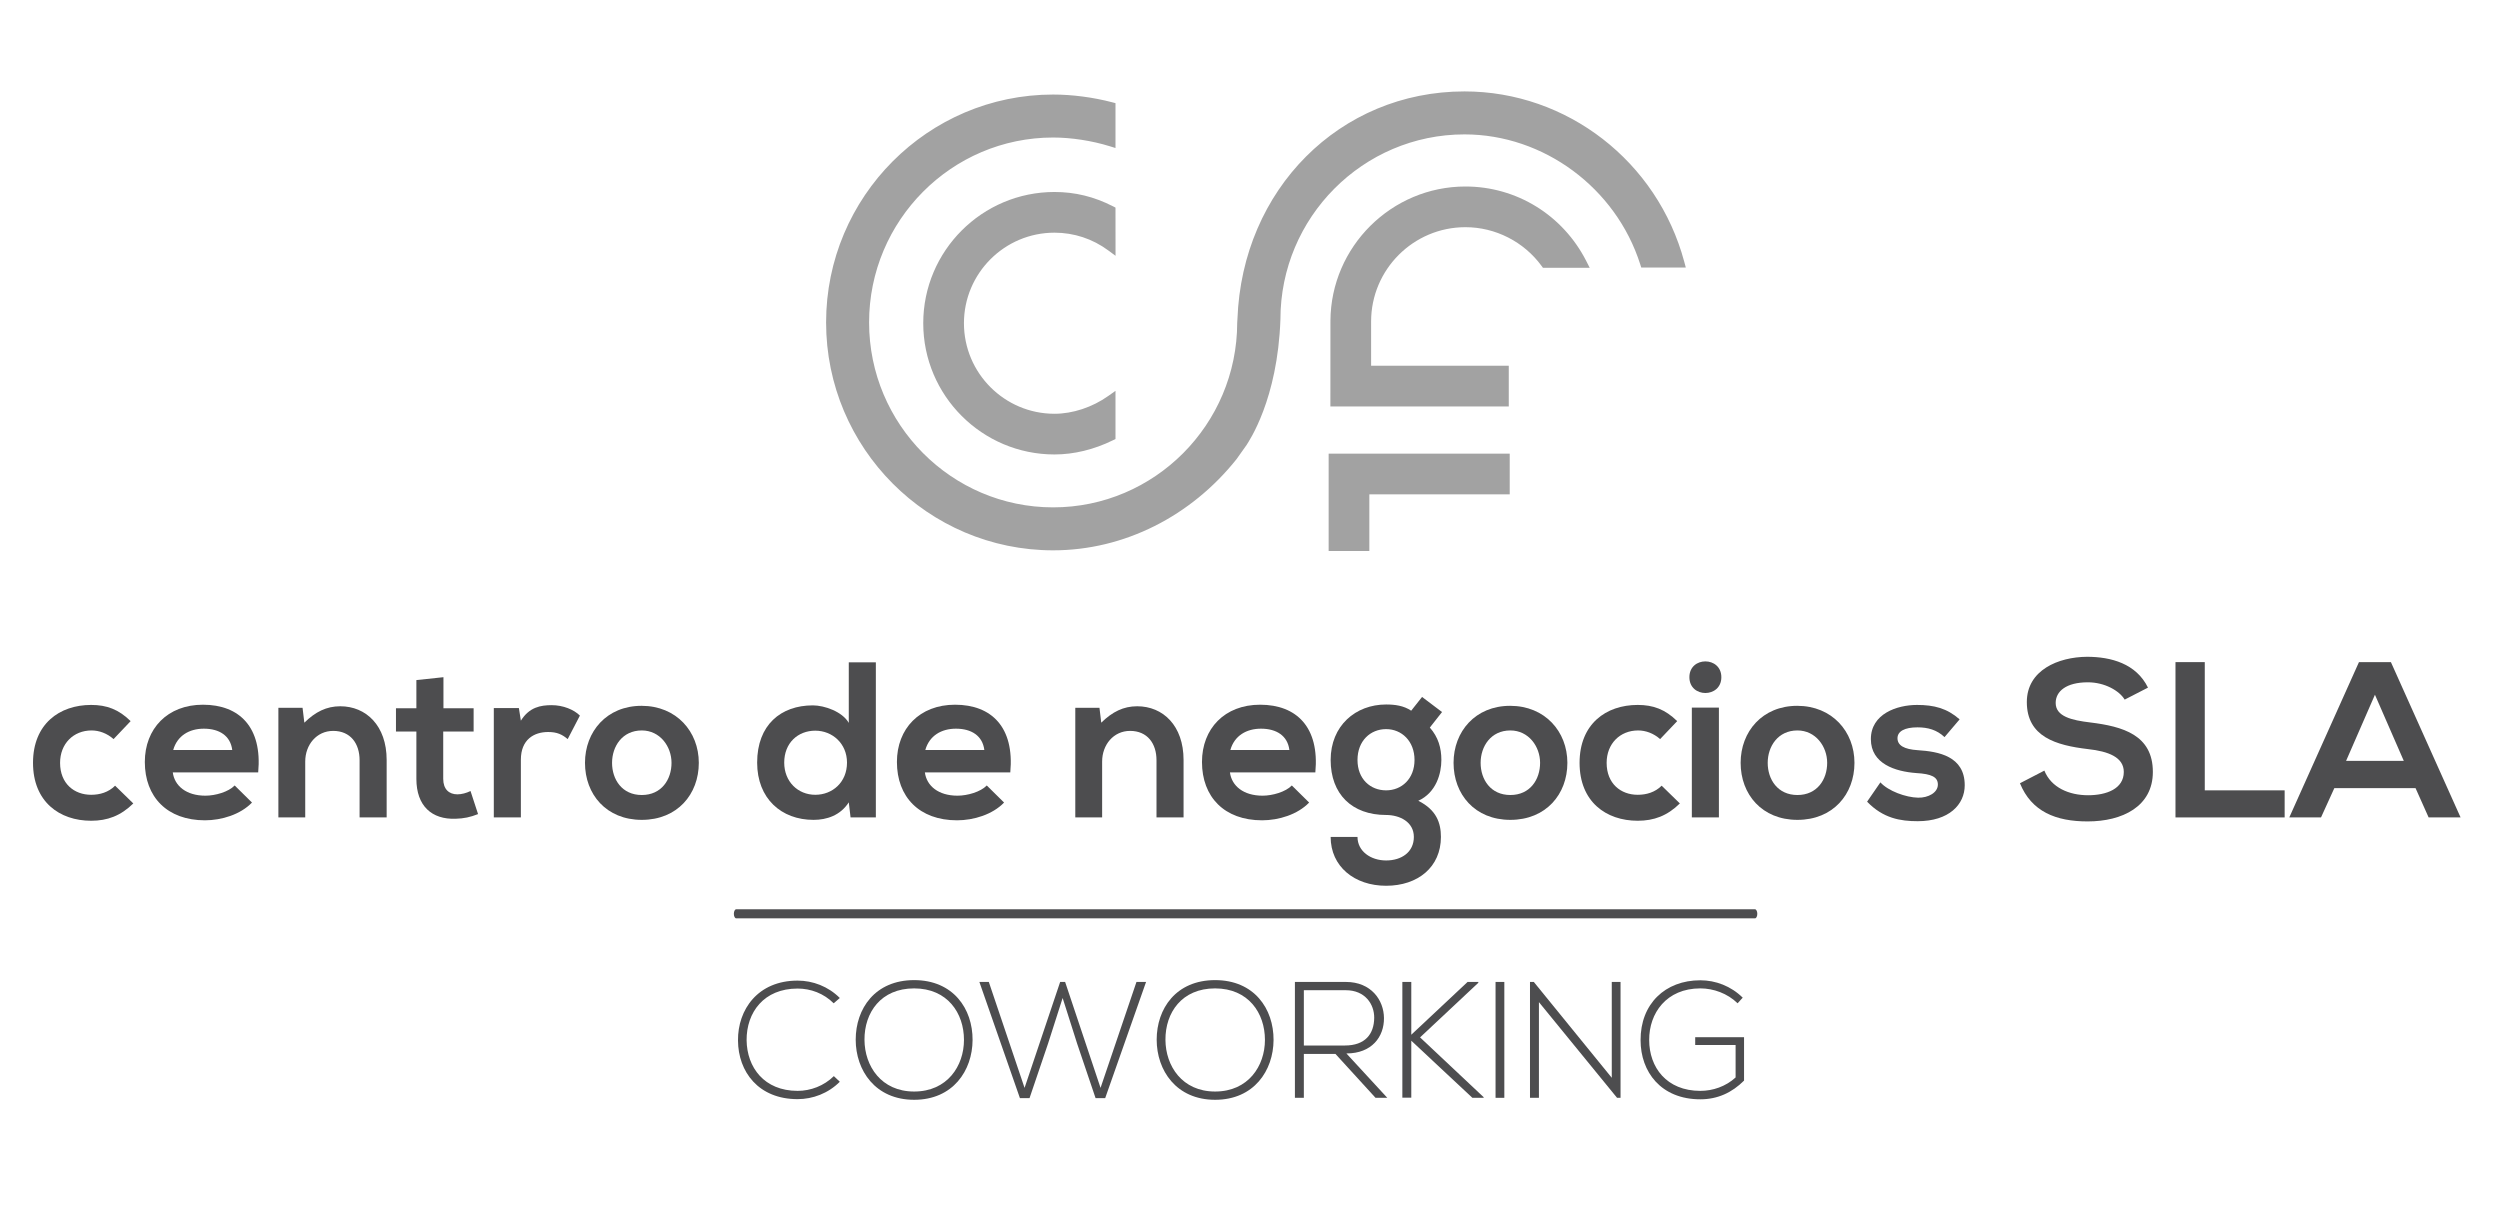
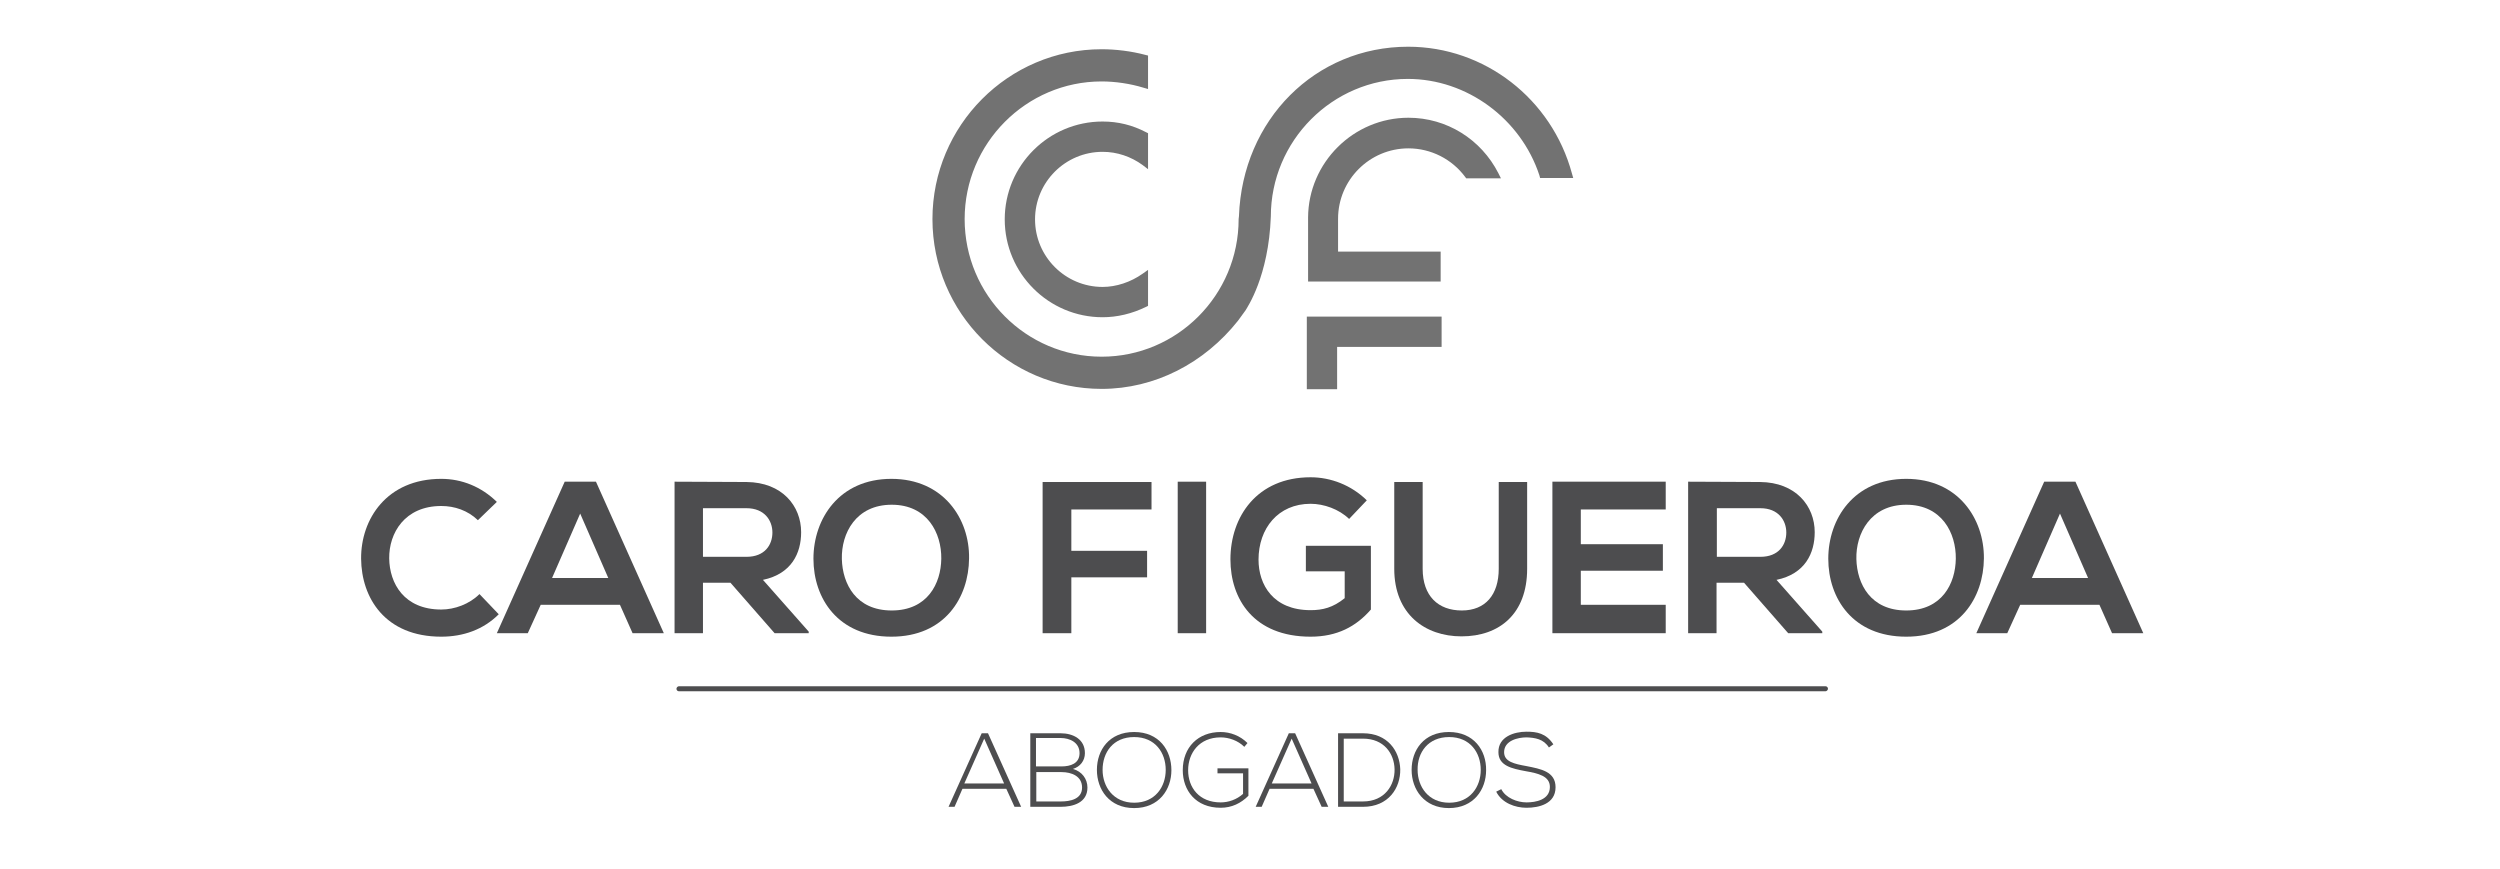
- <svg xmlns="http://www.w3.org/2000/svg" version="1.1" id="Capa_1" x="0px" y="0px" width="470px" height="228px" viewBox="0 0 470 228" enable-background="new 0 0 470 228" xml:space="preserve">
-   <polygon fill="#A2A2A2" points="257.437,103.589 249.785,103.589 249.785,85.286 283.827,85.286 283.827,92.937 257.437,92.937 " />
-   <path fill="#A2A2A2" d="M283.649,76.412h-33.536l0.009-16.139c0.098-13.904,11.481-25.211,25.378-25.211  c9.62,0,18.331,5.379,22.732,14.039l0.636,1.251l-8.79-0.001l-0.259-0.352c-3.336-4.564-8.69-7.288-14.319-7.288  c-9.777,0-17.732,7.956-17.732,17.734v8.317h25.882V76.412z" />
-   <path fill="#A2A2A2" d="M198.242,85.439c-13.604,0-24.672-11.069-24.672-24.673c0-13.605,11.068-24.673,24.672-24.673  c3.865,0,7.464,0.881,11.003,2.695l0.467,0.239l0.009,9.063l-1.374-1.017c-2.947-2.178-6.441-3.33-10.105-3.33  c-9.385,0-17.02,7.636-17.02,17.023c0,9.387,7.635,17.023,17.02,17.023c3.428,0,7.113-1.22,10.112-3.347l1.359-0.963v9.055  l-0.48,0.237C205.692,84.516,201.892,85.439,198.242,85.439" />
-   <path fill="#A2A2A2" d="M197.993,103.463c-23.537,0-42.687-19.22-42.687-42.845c0-23.624,19.15-42.844,42.687-42.844  c3.568,0,7.501,0.514,11.076,1.449l0.644,0.168v8.436l-1.115-0.345c-3.345-1.035-7.211-1.628-10.605-1.628  c-19.081,0-34.604,15.595-34.604,34.764c0,19.17,15.523,34.766,34.604,34.766c19.052,0,34.575-15.572,34.602-34.713l0.044-0.696  c0.896-24.383,19.248-42.789,42.686-42.789c19.271,0,36.262,13.172,41.317,32.03l0.291,1.084h-8.378l-0.189-0.6  c-4.577-14.386-18.164-24.434-33.041-24.434c-19.081,0-34.605,15.595-34.605,34.766c-0.524,15.137-5.956,22.95-6.363,23.627  l-1.892,2.666C223.939,97.026,211.36,103.463,197.993,103.463" />
-   <path fill="#4D4D4F" d="M329.93,172.651H138.407c-0.244,0-0.442-0.382-0.442-0.854s0.198-0.854,0.442-0.854H329.93  c0.245,0,0.443,0.382,0.443,0.854S330.175,172.651,329.93,172.651" />
-   <path fill="#4D4D4F" d="M25.06,151.047c-2.378,2.336-4.88,3.254-7.925,3.254c-5.965,0-10.929-3.588-10.929-10.887  c0-7.3,4.964-10.887,10.929-10.887c2.92,0,5.172,0.834,7.424,3.045l-3.211,3.379c-1.21-1.085-2.712-1.627-4.13-1.627  c-3.42,0-5.923,2.503-5.923,6.09c0,3.921,2.67,6.006,5.84,6.006c1.627,0,3.253-0.458,4.505-1.71L25.06,151.047z" />
-   <path fill="#4D4D4F" d="M32.482,145.208c0.334,2.544,2.545,4.38,6.132,4.38c1.877,0,4.338-0.709,5.506-1.919l3.253,3.212  c-2.169,2.252-5.714,3.337-8.842,3.337c-7.091,0-11.304-4.38-11.304-10.97c0-6.257,4.254-10.762,10.928-10.762  c6.882,0,11.179,4.254,10.386,12.722H32.482z M43.661,140.995c-0.334-2.67-2.419-4.004-5.339-4.004  c-2.753,0-5.005,1.334-5.756,4.004H43.661z" />
-   <path fill="#4D4D4F" d="M67.602,153.675v-10.762c0-3.128-1.71-5.505-4.964-5.505c-3.128,0-5.255,2.627-5.255,5.756v10.511h-5.047  V133.07h4.546l0.334,2.794c2.085-2.044,4.171-3.086,6.757-3.086c4.839,0,8.718,3.628,8.718,10.094v10.803H67.602z" />
-   <path fill="#4D4D4F" d="M83.368,127.313v5.84h5.673v4.379h-5.715v8.885c0,1.96,1.085,2.919,2.67,2.919  c0.792,0,1.71-0.25,2.461-0.625l1.418,4.338c-1.46,0.584-2.669,0.834-4.213,0.876c-4.463,0.167-7.383-2.378-7.383-7.508v-8.885  h-3.837v-4.379h3.837v-5.298L83.368,127.313z" />
-   <path fill="#4D4D4F" d="M97.549,133.112l0.375,2.377c1.585-2.544,3.713-2.919,5.798-2.919c2.128,0,4.171,0.834,5.298,1.96  l-2.295,4.421c-1.042-0.875-2.002-1.334-3.67-1.334c-2.67,0-5.131,1.417-5.131,5.214v10.845h-5.088v-20.564H97.549z" />
-   <path fill="#4D4D4F" d="M131.376,143.414c0,5.923-4.046,10.721-10.72,10.721s-10.678-4.798-10.678-10.721  c0-5.881,4.088-10.72,10.637-10.72C127.163,132.694,131.376,137.533,131.376,143.414 M115.067,143.414  c0,3.128,1.877,6.048,5.589,6.048c3.713,0,5.59-2.92,5.59-6.048c0-3.087-2.169-6.09-5.59-6.09  C116.986,137.324,115.067,140.327,115.067,143.414" />
-   <path fill="#4D4D4F" d="M164.66,124.519v29.157h-4.755l-0.334-2.837c-1.585,2.461-4.129,3.296-6.632,3.296  c-6.048,0-10.595-4.005-10.595-10.763c0-7.091,4.463-10.762,10.47-10.762c2.169,0,5.547,1.168,6.757,3.296v-11.388H164.66z   M147.433,143.372c0,3.587,2.586,6.048,5.84,6.048c3.211,0,5.964-2.336,5.964-6.048c0-3.587-2.753-6.006-5.964-6.006  C150.019,137.366,147.433,139.66,147.433,143.372" />
-   <path fill="#4D4D4F" d="M173.876,145.208c0.334,2.544,2.545,4.38,6.132,4.38c1.877,0,4.338-0.709,5.506-1.919l3.253,3.212  c-2.169,2.252-5.714,3.337-8.842,3.337c-7.091,0-11.304-4.38-11.304-10.97c0-6.257,4.254-10.762,10.928-10.762  c6.882,0,11.179,4.254,10.386,12.722H173.876z M185.055,140.995c-0.334-2.67-2.419-4.004-5.339-4.004  c-2.753,0-5.005,1.334-5.756,4.004H185.055z" />
-   <path fill="#4D4D4F" d="M217.421,153.675v-10.762c0-3.128-1.71-5.505-4.964-5.505c-3.128,0-5.255,2.627-5.255,5.756v10.511h-5.047  V133.07h4.546l0.334,2.794c2.085-2.044,4.171-3.086,6.757-3.086c4.839,0,8.718,3.628,8.718,10.094v10.803H217.421z" />
-   <path fill="#4D4D4F" d="M231.227,145.208c0.334,2.544,2.545,4.38,6.132,4.38c1.877,0,4.338-0.709,5.506-1.919l3.253,3.212  c-2.169,2.252-5.714,3.337-8.843,3.337c-7.09,0-11.303-4.38-11.303-10.97c0-6.257,4.254-10.762,10.928-10.762  c6.882,0,11.179,4.254,10.386,12.722H231.227z M242.405,140.995c-0.334-2.67-2.419-4.004-5.339-4.004  c-2.753,0-5.006,1.334-5.756,4.004H242.405z" />
-   <path fill="#4D4D4F" d="M267.348,131.026l3.754,2.836l-2.294,2.92c1.585,1.794,2.169,3.837,2.169,6.09  c0,2.544-0.96,6.131-4.338,7.675c3.42,1.71,4.254,4.171,4.254,6.799c0,5.673-4.338,9.177-10.302,9.177  c-5.965,0-10.428-3.63-10.428-9.177h5.047c0,2.669,2.461,4.421,5.381,4.421s5.214-1.585,5.214-4.421c0-2.837-2.67-4.13-5.214-4.13  c-6.424,0-10.428-3.921-10.428-10.344c0-6.424,4.672-10.428,10.428-10.428c1.626,0,3.295,0.209,4.713,1.168L267.348,131.026z   M255.21,142.872c0,3.587,2.419,5.714,5.381,5.714c2.92,0,5.339-2.169,5.339-5.714c0-3.546-2.419-5.798-5.339-5.798  C257.629,137.074,255.21,139.285,255.21,142.872" />
-   <path fill="#4D4D4F" d="M294.667,143.414c0,5.923-4.046,10.721-10.72,10.721s-10.678-4.798-10.678-10.721  c0-5.881,4.088-10.72,10.637-10.72C290.454,132.694,294.667,137.533,294.667,143.414 M278.358,143.414  c0,3.128,1.877,6.048,5.589,6.048c3.713,0,5.59-2.92,5.59-6.048c0-3.087-2.169-6.09-5.59-6.09  C280.277,137.324,278.358,140.327,278.358,143.414" />
-   <path fill="#4D4D4F" d="M315.813,151.047c-2.378,2.336-4.88,3.254-7.925,3.254c-5.965,0-10.929-3.588-10.929-10.887  c0-7.3,4.964-10.887,10.929-10.887c2.92,0,5.172,0.834,7.424,3.045l-3.211,3.379c-1.21-1.085-2.712-1.627-4.13-1.627  c-3.42,0-5.923,2.503-5.923,6.09c0,3.921,2.67,6.006,5.84,6.006c1.627,0,3.253-0.458,4.505-1.71L315.813,151.047z" />
-   <path fill="#4D4D4F" d="M323.613,127.314c0,3.962-6.007,3.962-6.007,0C317.606,123.351,323.613,123.351,323.613,127.314   M318.065,153.675h5.089v-20.647h-5.089V153.675z" />
-   <path fill="#4D4D4F" d="M348.639,143.414c0,5.923-4.047,10.721-10.721,10.721s-10.678-4.798-10.678-10.721  c0-5.881,4.088-10.72,10.637-10.72C344.425,132.694,348.639,137.533,348.639,143.414 M332.329,143.414  c0,3.128,1.877,6.048,5.589,6.048c3.713,0,5.59-2.92,5.59-6.048c0-3.087-2.169-6.09-5.59-6.09  C334.248,137.324,332.329,140.327,332.329,143.414" />
-   <path fill="#4D4D4F" d="M365.572,138.576c-1.461-1.376-3.129-1.835-5.09-1.835c-2.419,0-3.754,0.75-3.754,2.043  c0,1.335,1.21,2.086,3.838,2.253c3.879,0.25,8.802,1.126,8.802,6.59c0,3.629-2.962,6.758-8.844,6.758  c-3.253,0-6.507-0.543-9.51-3.671l2.502-3.629c1.46,1.627,4.797,2.836,7.091,2.878c1.919,0.042,3.713-0.959,3.713-2.461  c0-1.418-1.168-2.002-4.088-2.169c-3.879-0.292-8.509-1.71-8.509-6.382c0-4.755,4.922-6.423,8.676-6.423  c3.212,0,5.632,0.626,8.009,2.711L365.572,138.576z" />
-   <path fill="#4D4D4F" d="M399.44,131.526c-1.001-1.668-3.754-3.253-6.924-3.253c-4.089,0-6.049,1.71-6.049,3.879  c0,2.544,3.003,3.253,6.508,3.67c6.09,0.751,11.762,2.336,11.762,9.302c0,6.508-5.756,9.303-12.263,9.303  c-5.966,0-10.554-1.836-12.723-7.176l4.589-2.377c1.293,3.211,4.671,4.631,8.218,4.631c3.462,0,6.715-1.211,6.715-4.381  c0-2.753-2.878-3.879-6.757-4.296c-5.966-0.709-11.472-2.294-11.472-8.843c0-6.007,5.923-8.468,11.305-8.509  c4.547,0,9.26,1.293,11.471,5.798L399.44,131.526z" />
-   <polygon fill="#4D4D4F" points="414.497,124.478 414.497,148.586 429.513,148.586 429.513,153.676 408.991,153.676 408.991,124.478   " />
-   <path fill="#4D4D4F" d="M454.121,148.169h-15.266l-2.504,5.506h-5.964l13.098-29.197h6.006l13.098,29.197h-6.007L454.121,148.169z   M446.488,130.609l-5.422,12.43h10.844L446.488,130.609z" />
-   <path fill="#4D4D4F" d="M157.884,203.371c-2.179,2.178-5.073,3.268-7.936,3.268c-7.345,0-11.173-5.135-11.204-11.017  c-0.062-5.82,3.734-11.268,11.204-11.268c2.863,0,5.757,1.09,7.936,3.269l-1.152,0.996c-1.867-1.867-4.326-2.771-6.784-2.771  c-6.349,0-9.617,4.482-9.586,9.71c0.062,5.104,3.299,9.524,9.586,9.524c2.458,0,4.948-0.935,6.816-2.771L157.884,203.371z" />
-   <path fill="#4D4D4F" d="M182.845,195.528c-0.031,5.727-3.672,11.234-10.986,11.234s-10.987-5.54-10.987-11.297  c0-5.851,3.642-11.204,10.987-11.204S182.876,189.646,182.845,195.528 M162.522,195.497c0.031,4.917,3.143,9.71,9.337,9.71  c6.224,0,9.368-4.793,9.368-9.71c0-5.042-3.113-9.679-9.368-9.679C165.603,185.818,162.491,190.362,162.522,195.497" />
-   <polygon fill="#4D4D4F" points="199.31,184.604 200.243,184.604 206.903,204.522 213.656,184.604 215.461,184.604 207.774,206.452   205.969,206.452 202.516,196.244 199.776,187.623 197.038,196.182 193.551,206.452 191.747,206.452 184.122,184.604   185.896,184.604 192.618,204.522 " />
-   <path fill="#4D4D4F" d="M239.428,195.528c-0.031,5.727-3.672,11.234-10.986,11.234c-7.314,0-10.986-5.54-10.986-11.297  c0-5.851,3.641-11.204,10.986-11.204C235.786,184.262,239.458,189.646,239.428,195.528 M219.104,195.497  c0.031,4.917,3.143,9.71,9.337,9.71c6.224,0,9.368-4.793,9.368-9.71c0-5.042-3.113-9.679-9.368-9.679  C222.186,185.818,219.073,190.362,219.104,195.497" />
-   <path fill="#4D4D4F" d="M260.81,206.39h-2.21l-7.532-8.248h-5.944v8.248h-1.681v-21.786h9.586c4.731,0,7.127,3.393,7.158,6.785  c0.031,3.548-2.303,6.66-7.064,6.66L260.81,206.39z M245.123,196.555h7.719c3.797,0,5.478-2.146,5.509-5.196  c0.031-2.553-1.712-5.198-5.322-5.198h-7.905V196.555z" />
-   <polygon fill="#4D4D4F" points="278.923,206.39 276.807,206.39 265.322,195.652 265.322,206.358 263.642,206.358 263.642,184.604   265.322,184.604 265.322,194.531 275.903,184.604 277.927,184.604 277.927,184.76 266.972,195.029 278.923,206.266 " />
-   <rect x="281.164" y="184.604" fill="#4D4D4F" width="1.65" height="21.786" />
-   <polygon fill="#4D4D4F" points="288.354,184.604 303.013,202.624 303.013,184.604 304.661,184.604 304.661,206.39 304.008,206.39   289.318,188.401 289.318,206.39 287.638,206.39 287.638,184.604 " />
-   <path fill="#4D4D4F" d="M326.666,188.619c-1.898-1.867-4.544-2.802-7.002-2.802c-6.382,0-9.649,4.668-9.617,9.71  c0,5.136,3.267,9.556,9.617,9.556c2.334,0,4.761-0.81,6.629-2.521v-6.1h-7.595v-1.463h9.182v8.153  c-2.272,2.272-4.98,3.518-8.216,3.518c-7.408,0-11.236-5.166-11.236-11.111c-0.031-6.814,4.605-11.266,11.236-11.266  c2.862,0,5.757,1.089,7.967,3.268L326.666,188.619z" />
+ <svg xmlns="http://www.w3.org/2000/svg" version="1.1" id="Capa_1" x="0px" y="0px" viewBox="0 0 792 275" style="enable-background:new 0 0 792 275;" xml:space="preserve">
+   <style type="text/css">
+ 	.st0{fill:#727272;}
+ 	.st1{fill:#4D4D4F;}
+ </style>
+   <g>
+     <g>
+       <g>
+         <g>
+           <path class="st0" d="M423.6,123.3H414v-23h42.7v9.6h-33.1V123.3z" />
+         </g>
+       </g>
+       <g>
+         <g>
+           <path class="st0" d="M456.5,89.2h-42.1l0-20.3c0.1-17.4,14.4-31.6,31.8-31.6c12.1,0,23,6.8,28.5,17.6l0.8,1.6l-11,0l-0.3-0.4      c-4.2-5.7-10.9-9.1-18-9.1c-12.3,0-22.3,10-22.3,22.3v10.4h32.5V89.2z" />
+         </g>
+       </g>
+     </g>
+     <g>
+       <g>
+         <g>
+           <path class="st0" d="M349.3,100.5c-17.1,0-31-13.9-31-31c0-17.1,13.9-31,31-31c4.9,0,9.4,1.1,13.8,3.4l0.6,0.3l0,11.4l-1.7-1.3      c-3.7-2.7-8.1-4.2-12.7-4.2c-11.8,0-21.4,9.6-21.4,21.4s9.6,21.4,21.4,21.4c4.3,0,8.9-1.5,12.7-4.2l1.7-1.2v11.4l-0.6,0.3      C358.6,99.4,353.9,100.5,349.3,100.5z" />
+         </g>
+       </g>
+     </g>
+     <g>
+       <path class="st0" d="M349,123.2c-29.5,0-53.6-24.1-53.6-53.8c0-29.6,24-53.8,53.6-53.8c4.5,0,9.4,0.6,13.9,1.8l0.8,0.2v10.6    l-1.4-0.4c-4.2-1.3-9-2-13.3-2c-23.9,0-43.4,19.6-43.4,43.6c0,24.1,19.5,43.6,43.4,43.6c23.9,0,43.4-19.5,43.4-43.6l0.1-0.9    c1.1-30.6,24.2-53.7,53.6-53.7c24.2,0,45.5,16.5,51.9,40.2l0.4,1.4h-10.5l-0.2-0.8C481.8,37.6,464.7,25,446,25    c-23.9,0-43.4,19.6-43.4,43.6c-0.7,19-7.5,28.8-8,29.7l-2.4,3.3C381.5,115.1,365.8,123.2,349,123.2z" />
+     </g>
+   </g>
+   <g>
+     <path class="st1" d="M321.4,255.6l-2.6-5.7h-13.9l-2.5,5.7h-1.9l10.5-23.3h2l10.5,23.3H321.4z M318.1,248.2l-6.3-14.2l-6.3,14.2   H318.1z" />
+     <path class="st1" d="M343.7,238.6c0,2.4-1.5,4.3-3.8,5c2.9,0.8,4.6,3.2,4.6,5.9c0,4.8-4.5,6.1-8.5,6.1c-3.4,0-6.2,0-9.6,0v-23.3   c3.4,0,6.2,0,9.6,0C340,232.3,343.7,234.2,343.7,238.6z M328.3,242.8h8c2.8,0,5.7-0.9,5.7-4.2c0-3.4-3.1-4.8-6-4.8h-7.8V242.8z    M328.3,253.9h7.8c2.9,0,6.7-0.7,6.7-4.4c0-3.6-3.3-4.9-6.5-4.9c-2.8,0-5.2,0-8,0V253.9z" />
+     <path class="st1" d="M371.1,244c0,6.1-3.9,12-11.8,12s-11.8-5.9-11.8-12.1c0-6.3,3.9-12,11.8-12S371.1,237.7,371.1,244z    M349.3,243.9c0,5.3,3.4,10.4,10,10.4c6.7,0,10-5.1,10-10.4c0-5.4-3.3-10.4-10-10.4S349.3,238.4,349.3,243.9z" />
+     <path class="st1" d="M394.2,236.6c-2-2-4.9-3-7.5-3c-6.8,0-10.3,5-10.3,10.4c0,5.5,3.5,10.2,10.3,10.2c2.5,0,5.1-0.9,7.1-2.7V245   h-8.1v-1.6h9.8v8.7c-2.4,2.4-5.3,3.8-8.8,3.8c-7.9,0-12-5.5-12-11.9c0-7.3,4.9-12.1,12-12.1c3.1,0,6.2,1.2,8.5,3.5L394.2,236.6z" />
+     <path class="st1" d="M418.7,255.6l-2.6-5.7h-13.9l-2.5,5.7h-1.9l10.5-23.3h2l10.5,23.3H418.7z M415.5,248.2l-6.3-14.2l-6.3,14.2   H415.5z" />
+     <path class="st1" d="M443.6,243.7c0.1,5.9-3.7,11.9-11.8,11.9c-2.6,0-5.3,0-7.9,0v-23.3c2.6,0,5.3,0,7.9,0   C439.6,232.3,443.4,237.9,443.6,243.7z M425.7,234v19.9h6.1c6.9,0,10.1-5.2,10-10.2c-0.1-4.9-3.3-9.7-10-9.7H425.7z" />
+     <path class="st1" d="M470.8,244c0,6.1-3.9,12-11.8,12c-7.8,0-11.8-5.9-11.8-12.1c0-6.3,3.9-12,11.8-12S470.9,237.7,470.8,244z    M449.1,243.9c0,5.3,3.4,10.4,10,10.4c6.7,0,10-5.1,10-10.4c0-5.4-3.3-10.4-10-10.4S449,238.4,449.1,243.9z" />
+     <path class="st1" d="M490.7,236.8c-1.7-2.7-4.4-3.1-7.1-3.2c-2.7,0-7.1,1-7.1,4.7c0,3,3.2,3.7,7.1,4.4c4.5,0.9,9.2,1.7,9.2,6.7   c0,5.3-5.3,6.5-9.2,6.5c-3.6,0-7.8-1.5-9.6-5.1l1.6-0.8c1.4,2.8,5.1,4.2,8,4.2c2.9,0,7.4-0.8,7.4-4.9c0-3.5-3.8-4.3-7.7-5   c-4.3-0.8-8.6-1.7-8.6-6c-0.1-4.9,5-6.5,8.9-6.5c3.3,0,6.2,0.5,8.5,4L490.7,236.8z" />
+   </g>
+   <g>
+     <g>
+       <path class="st1" d="M158,194.6c-4.9,4.9-11.3,7.1-18.2,7.1c-17.8,0-25.3-12.3-25.4-24.7c-0.1-12.5,8.1-25.3,25.4-25.3    c6.5,0,12.7,2.5,17.6,7.3l-6,5.8c-3.2-3.1-7.4-4.5-11.6-4.5c-11.6,0-16.6,8.6-16.5,16.6c0.1,7.9,4.7,16.2,16.5,16.2    c4.2,0,8.9-1.7,12.1-4.9L158,194.6z" />
+       <path class="st1" d="M196.4,191.6h-25.1l-4.1,9h-9.8l21.5-48h9.9l21.5,48h-9.9L196.4,191.6z M183.8,162.7l-8.9,20.4h17.8    L183.8,162.7z" />
+       <path class="st1" d="M256.2,200.6h-10.8l-14-16h-8.7v16h-9v-48c7.6,0,15.2,0.1,22.8,0.1c11.3,0.1,17.3,7.6,17.3,15.9    c0,6.6-3,13.2-12.1,15.1l14.5,16.4V200.6z M222.7,161.1v15.3h13.8c5.8,0,8.2-3.8,8.2-7.7c0-3.8-2.5-7.7-8.2-7.7H222.7z" />
+       <path class="st1" d="M307,176.9c-0.1,12.4-7.7,24.8-24.6,24.8c-16.9,0-24.7-12.1-24.7-24.7c0-12.6,8.1-25.3,24.7-25.3    C298.9,151.7,307.2,164.4,307,176.9z M266.7,177.1c0.2,7.9,4.5,16.3,15.8,16.3c11.3,0,15.6-8.5,15.7-16.4    c0.1-8.1-4.4-17.1-15.7-17.1C271.1,159.9,266.5,169,266.7,177.1z" />
+       <path class="st1" d="M330.3,200.6v-47.9h34.5v8.7h-25.4v13.1h24v8.4h-24v17.7H330.3z" />
+       <path class="st1" d="M373.1,200.6v-48h9v48H373.1z" />
+       <path class="st1" d="M427.4,164.4c-3.2-3.1-8-4.8-12.2-4.8c-10.3,0-16.5,7.8-16.5,17.7c0,7.9,4.6,16,16.5,16    c3.8,0,7.1-0.8,10.8-3.8V181h-12.3v-8.1h20.6v20.2c-4.7,5.4-10.7,8.6-19.1,8.6c-18,0-25.4-11.9-25.4-24.5c0-13.5,8.4-26,25.4-26    c6.4,0,12.9,2.5,17.8,7.3L427.4,164.4z" />
+       <path class="st1" d="M483.8,152.7v27.5c0,14.2-8.7,21.4-20.8,21.4c-11.5,0-21.3-7-21.3-21.4v-27.5h9v27.5    c0,8.6,4.9,13.2,12.4,13.2s11.7-5,11.7-13.2v-27.5H483.8z" />
+       <path class="st1" d="M527.7,200.6h-35.9c0-16,0-32,0-48h35.9v8.8h-26.9v11h26v8.4h-26v10.8h26.9V200.6z" />
+       <path class="st1" d="M577.3,200.6h-10.8l-14-16h-8.7v16h-9v-48c7.6,0,15.2,0.1,22.8,0.1c11.3,0.1,17.3,7.6,17.3,15.9    c0,6.6-3,13.2-12.1,15.1l14.5,16.4V200.6z M543.9,161.1v15.3h13.8c5.8,0,8.2-3.8,8.2-7.7c0-3.8-2.5-7.7-8.2-7.7H543.9z" />
+       <path class="st1" d="M628.5,176.9c-0.1,12.4-7.7,24.8-24.6,24.8c-16.9,0-24.7-12.1-24.7-24.7c0-12.6,8.1-25.3,24.7-25.3    C620.4,151.7,628.6,164.4,628.5,176.9z M588.1,177.1c0.2,7.9,4.5,16.3,15.8,16.3c11.3,0,15.6-8.5,15.7-16.4    c0.1-8.1-4.4-17.1-15.7-17.1C592.6,159.9,587.9,169,588.1,177.1z" />
+       <path class="st1" d="M665.1,191.6H640l-4.1,9h-9.8l21.5-48h9.9l21.5,48h-9.9L665.1,191.6z M652.6,162.7l-8.9,20.4h17.8    L652.6,162.7z" />
+     </g>
+   </g>
+   <g>
+     <path class="st1" d="M578.3,219H215.1c-0.5,0-0.8-0.4-0.8-0.8s0.4-0.8,0.8-0.8h363.2c0.5,0,0.8,0.4,0.8,0.8S578.7,219,578.3,219z" />
+   </g>
</svg>
